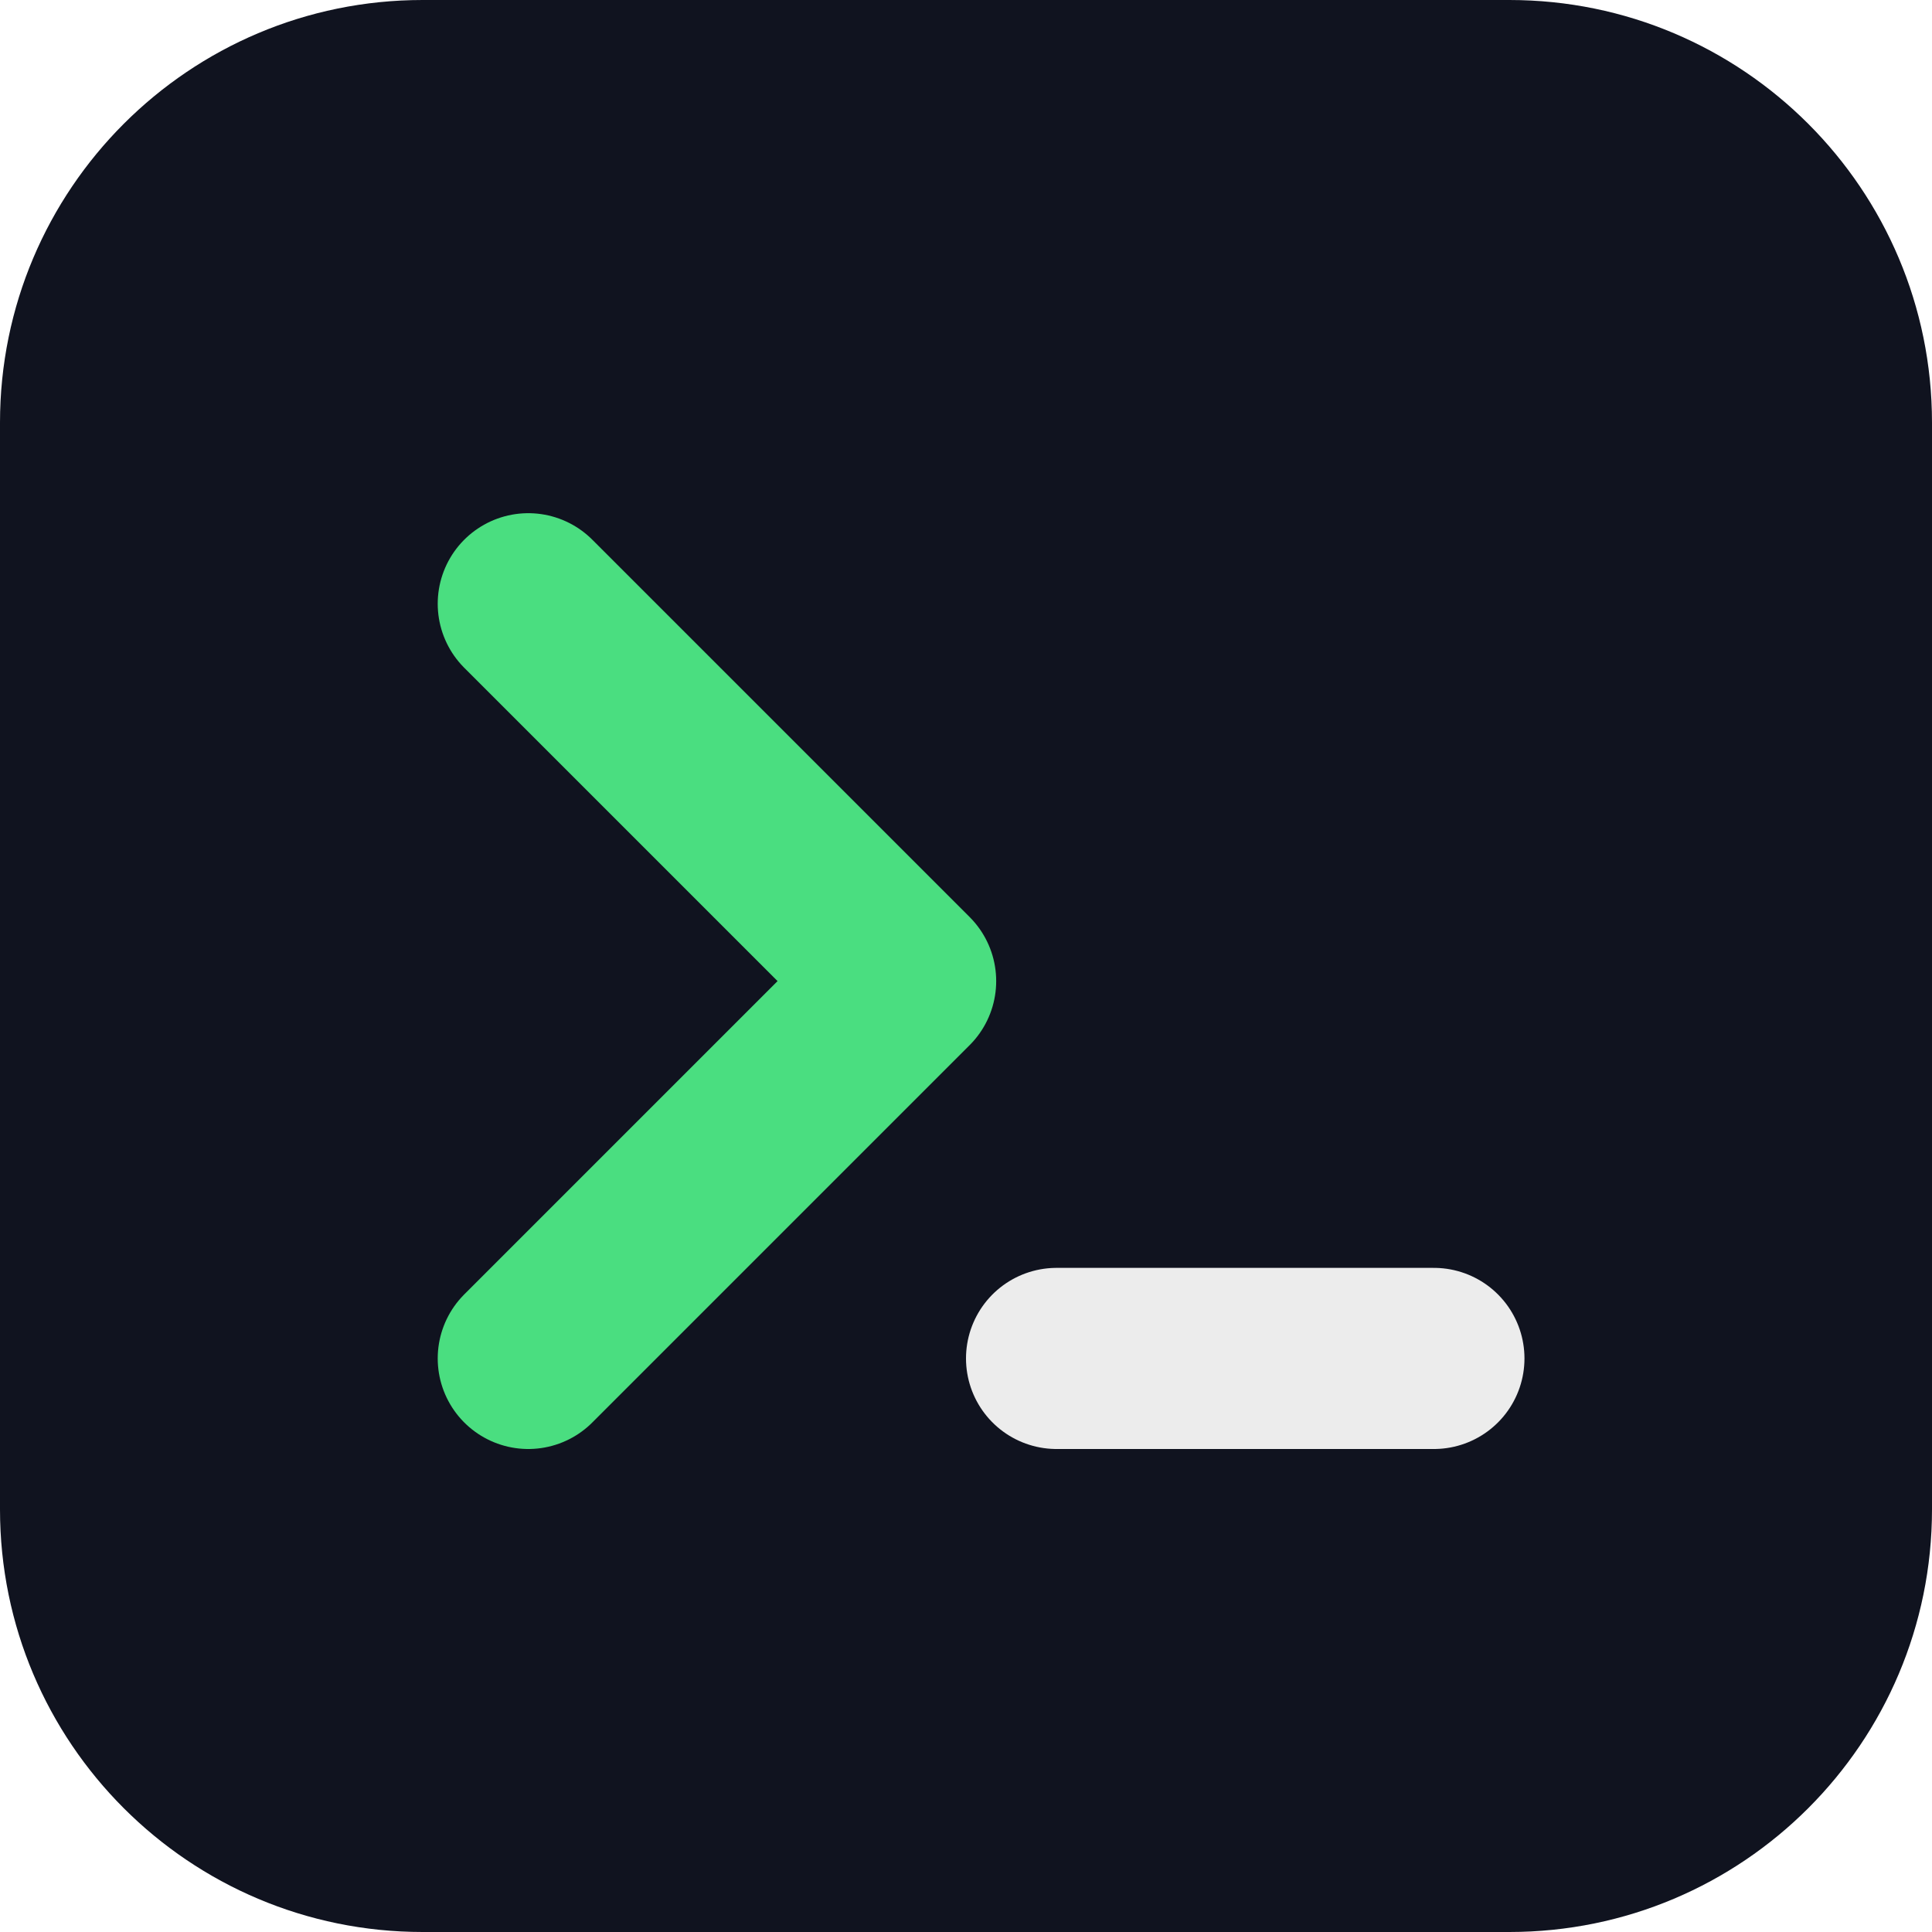
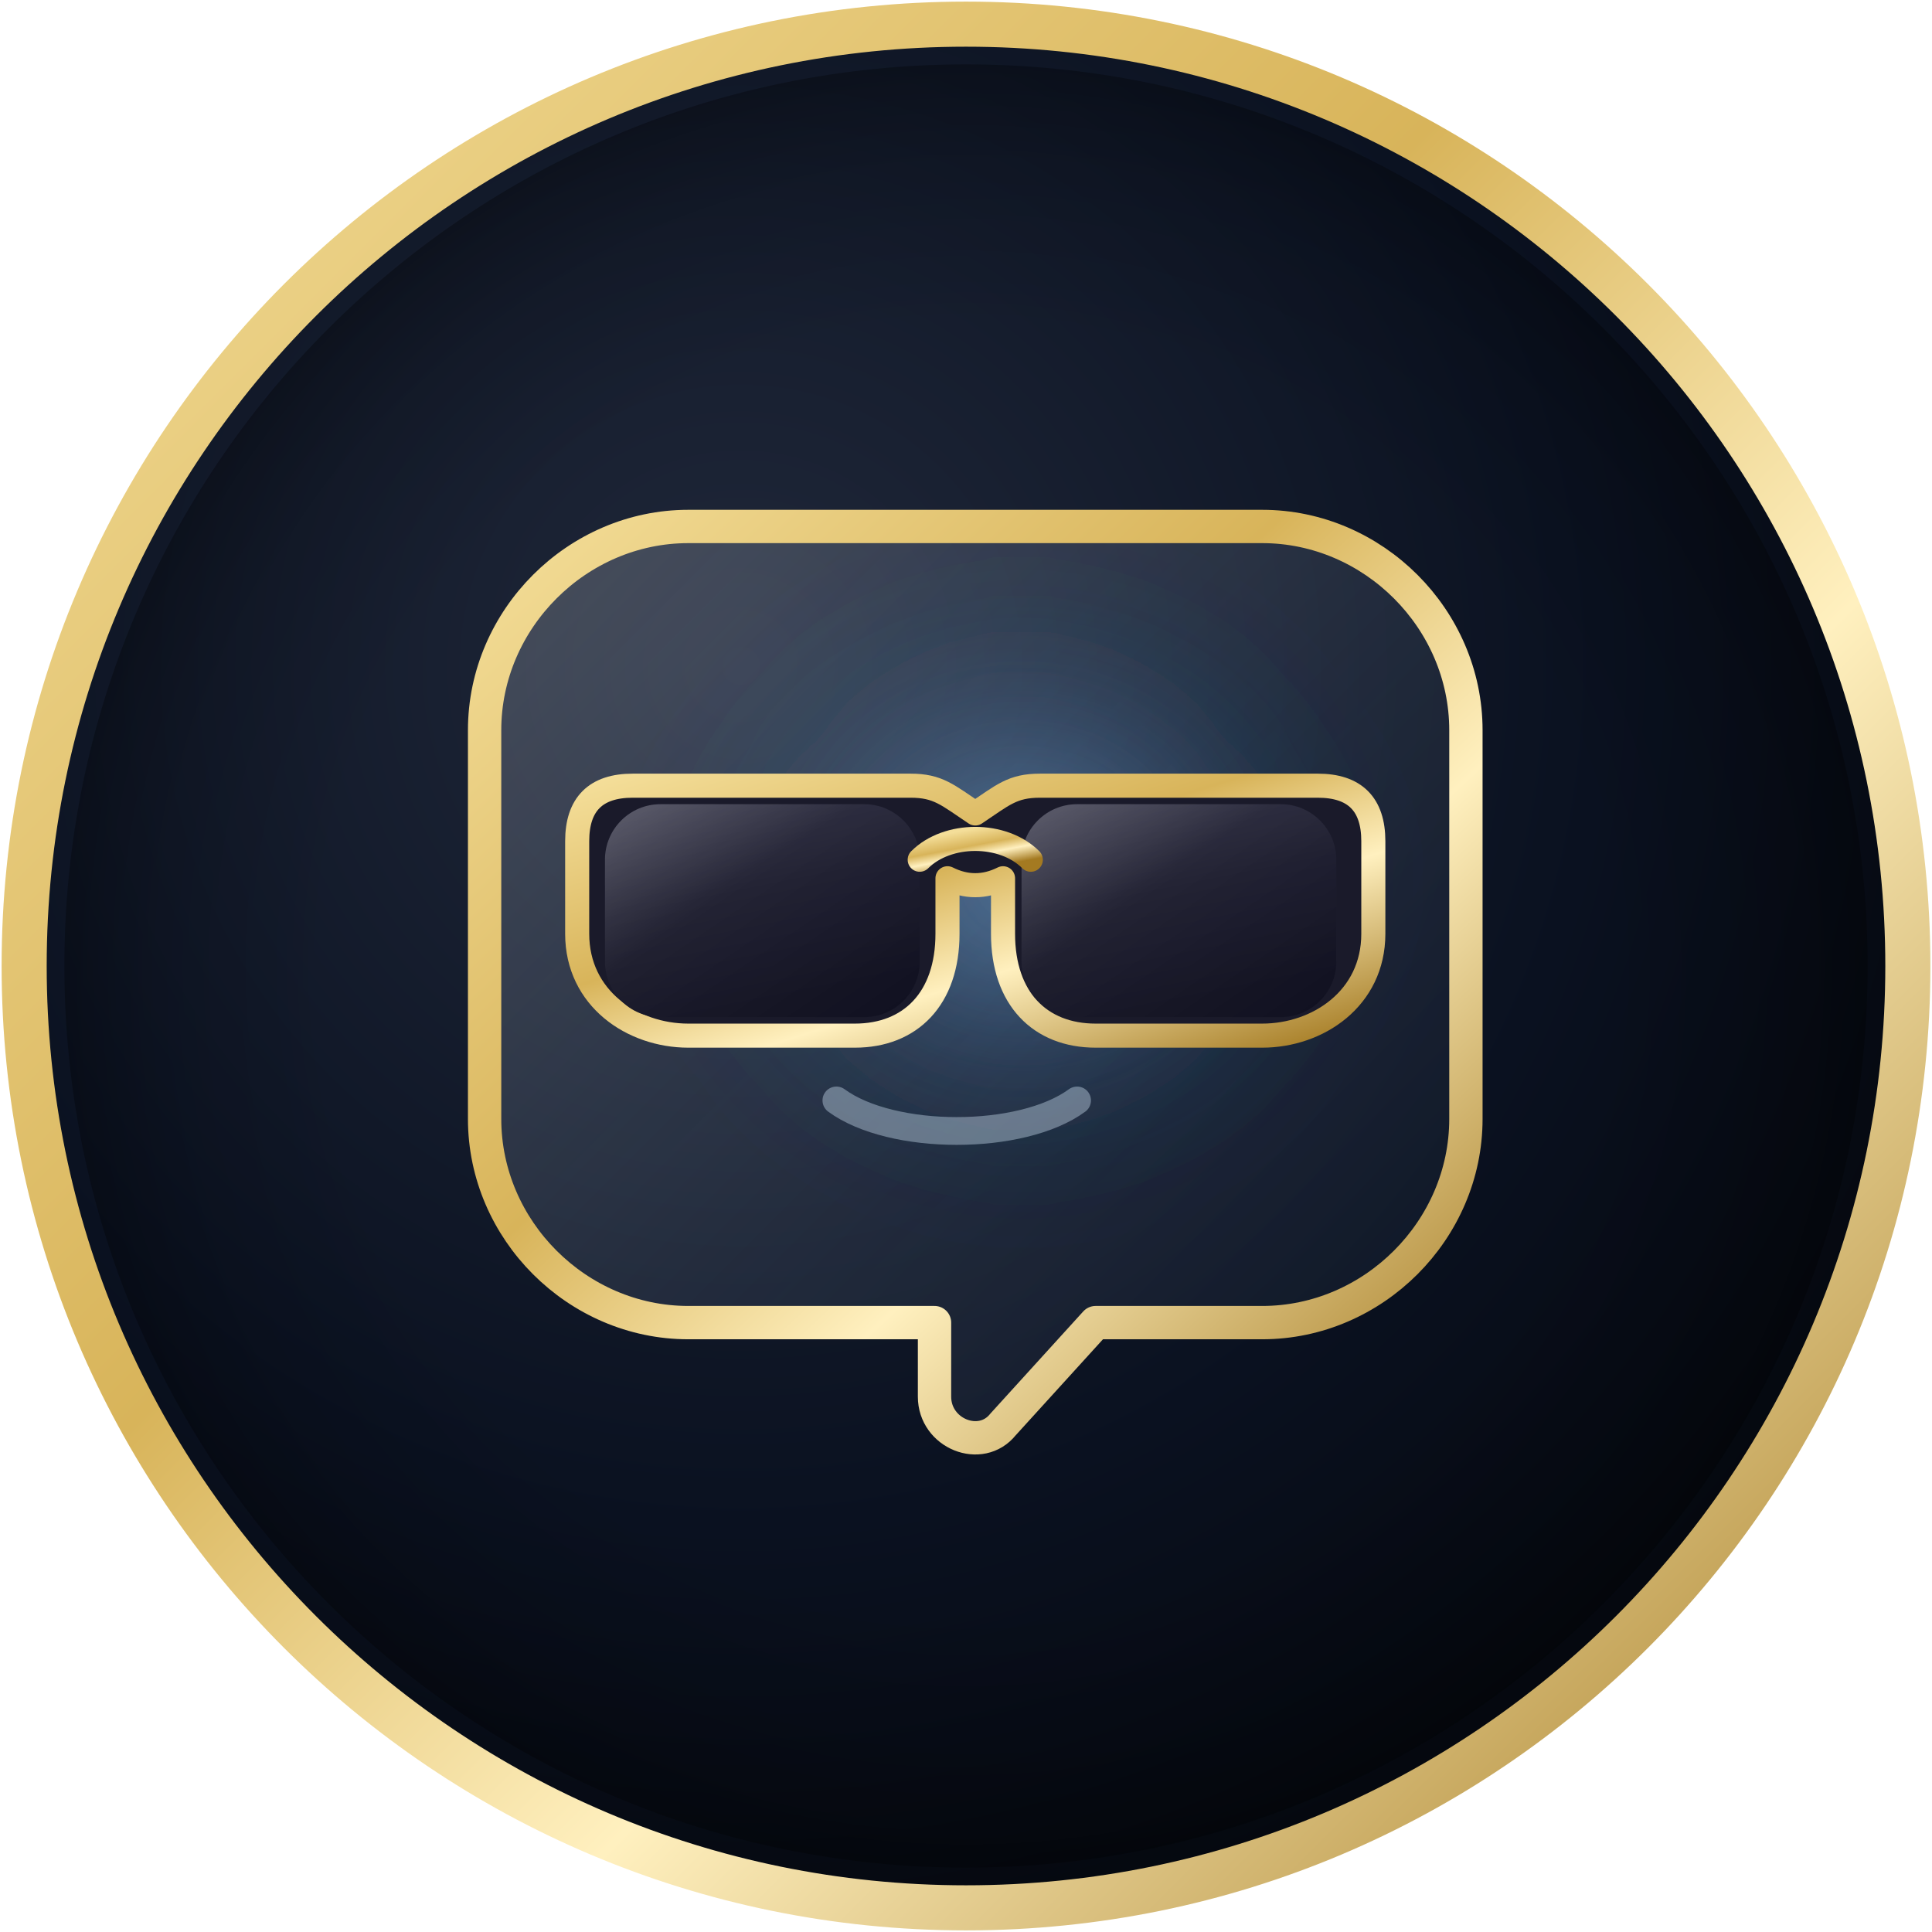
- <svg xmlns="http://www.w3.org/2000/svg" viewBox="0 0 512 512">
-   <rect width="512" height="512" rx="112" fill="#10131f" />
-   <path d="M140 360L240 260L140 160" stroke="#4ade80" stroke-width="48" stroke-linecap="round" stroke-linejoin="round" fill="none" />
-   <line x1="280" y1="360" x2="380" y2="360" stroke="#ececec" stroke-width="48" stroke-linecap="round" />
+ <svg xmlns="http://www.w3.org/2000/svg" viewBox="0 0 120 120" width="512" height="512">
+   <defs>
+     <radialGradient id="bg" cx="38%" cy="34%" r="82%">
+       <stop offset="0%" stop-color="#20283A" />
+       <stop offset="56%" stop-color="#0A1120" />
+       <stop offset="100%" stop-color="#020305" />
+     </radialGradient>
+     <linearGradient id="gold" x1="0" y1="0" x2="1" y2="1">
+       <stop offset="0%" stop-color="#F4DE99" />
+       <stop offset="40%" stop-color="#D8B45A" />
+       <stop offset="64%" stop-color="#FFF0BF" />
+       <stop offset="100%" stop-color="#A47A21" />
+     </linearGradient>
+     <linearGradient id="headFill" x1="37" y1="32" x2="89" y2="84" gradientUnits="userSpaceOnUse">
+       <stop offset="0%" stop-color="#FFFFFF" stop-opacity="0.20" />
+       <stop offset="45%" stop-color="#C0D6F0" stop-opacity="0.12" />
+       <stop offset="100%" stop-color="#506888" stop-opacity="0.06" />
+     </linearGradient>
+     <radialGradient id="faceGlow" cx="50%" cy="46%" r="40%">
+       <stop offset="0%" stop-color="#80C0FF" stop-opacity="0.55" />
+       <stop offset="40%" stop-color="#4A90D0" stop-opacity="0.25" />
+       <stop offset="75%" stop-color="#1A4A80" stop-opacity="0.08" />
+       <stop offset="100%" stop-color="#1A4A80" stop-opacity="0" />
+     </radialGradient>
+     <linearGradient id="lensFill" x1="0" y1="0" x2="0.3" y2="1">
+       <stop offset="0%" stop-color="#2A2A3E" />
+       <stop offset="50%" stop-color="#18182A" />
+       <stop offset="100%" stop-color="#101020" />
+     </linearGradient>
+     <linearGradient id="lensShine" x1="0" y1="0" x2="1" y2="1">
+       <stop offset="0%" stop-color="#FFFFFF" stop-opacity="0.25" />
+       <stop offset="40%" stop-color="#FFFFFF" stop-opacity="0.05" />
+       <stop offset="100%" stop-color="#FFFFFF" stop-opacity="0" />
+     </linearGradient>
+     <radialGradient id="vignette" cx="50%" cy="50%" r="52%">
+       <stop offset="0%" stop-color="#000000" stop-opacity="0" />
+       <stop offset="68%" stop-color="#000000" stop-opacity="0" />
+       <stop offset="85%" stop-color="#000000" stop-opacity="0.12" />
+       <stop offset="93%" stop-color="#000000" stop-opacity="0.24" />
+       <stop offset="100%" stop-color="#000000" stop-opacity="0.40" />
+     </radialGradient>
+     <filter id="softGlow">
+       <feGaussianBlur stdDeviation="3" />
+     </filter>
+     <clipPath id="clip">
+       <circle cx="60" cy="60" r="58.5" />
+     </clipPath>
+   </defs>
+   <circle cx="60" cy="60" r="58.5" fill="url(#bg)" stroke="url(#gold)" stroke-width="2.8" />
+   <g clip-path="url(#clip)">
+     <g transform="translate(60,58) scale(1.15) translate(-60,-58)">
+       <ellipse cx="63" cy="57" rx="26" ry="23" fill="url(#faceGlow)" filter="url(#softGlow)" />
+       <path d="M45 36            H76            C82 36 87 41 87 47            V68            C87 74 82 79 76 79            H67            L62 84.5            C60.8 86 58.3 85 58.3 83            V79            H45            C39 79 34 74 34 68            V47            C34 41 39 36 45 36 Z" fill="url(#headFill)" />
+       <path d="M45 36            H76            C82 36 87 41 87 47            V68            C87 74 82 79 76 79            H67            L62 84.5            C60.8 86 58.3 85 58.3 83            V79            H45            C39 79 34 74 34 68            V47            C34 41 39 36 45 36 Z" fill="none" stroke="url(#gold)" stroke-width="1.8" stroke-linejoin="round" />
+       <path d="M39 53 C39 51 40 50 42 50 H57 C58.5 50 59 50.5 60.5 51.5 C62 50.5 62.5 50 64 50 H79 C81 50 82 51 82 53 V58 C82 61.5 79 63.5 76 63.5 H67 C64 63.5 62 61.5 62 58 V55 C61 55.5 60 55.5 59 55 V58 C59 61.5 57 63.5 54 63.5 H45 C42 63.5 39 61.5 39 58 Z" fill="#1A1A2A" stroke="url(#gold)" stroke-width="1.3" stroke-linejoin="round" />
+       <rect x="40.5" y="51" width="17" height="11.5" rx="3" fill="url(#lensFill)" />
+       <rect x="40.5" y="51" width="17" height="11.5" rx="3" fill="url(#lensShine)" />
+       <rect x="63" y="51" width="17" height="11.5" rx="3" fill="url(#lensFill)" />
+       <rect x="63" y="51" width="17" height="11.5" rx="3" fill="url(#lensShine)" />
+       <path d="M57.5 54 C59 52.5 62 52.5 63.5 54" fill="none" stroke="url(#gold)" stroke-width="1.3" stroke-linecap="round" />
+       <path d="M53 67 C56 69.2 63 69.2 66 67" fill="none" stroke="#D0E4F5" stroke-opacity="0.40" stroke-width="1.5" stroke-linecap="round" />
+     </g>
+     <circle cx="60" cy="60" r="56" fill="url(#vignette)" />
+   </g>
</svg>
